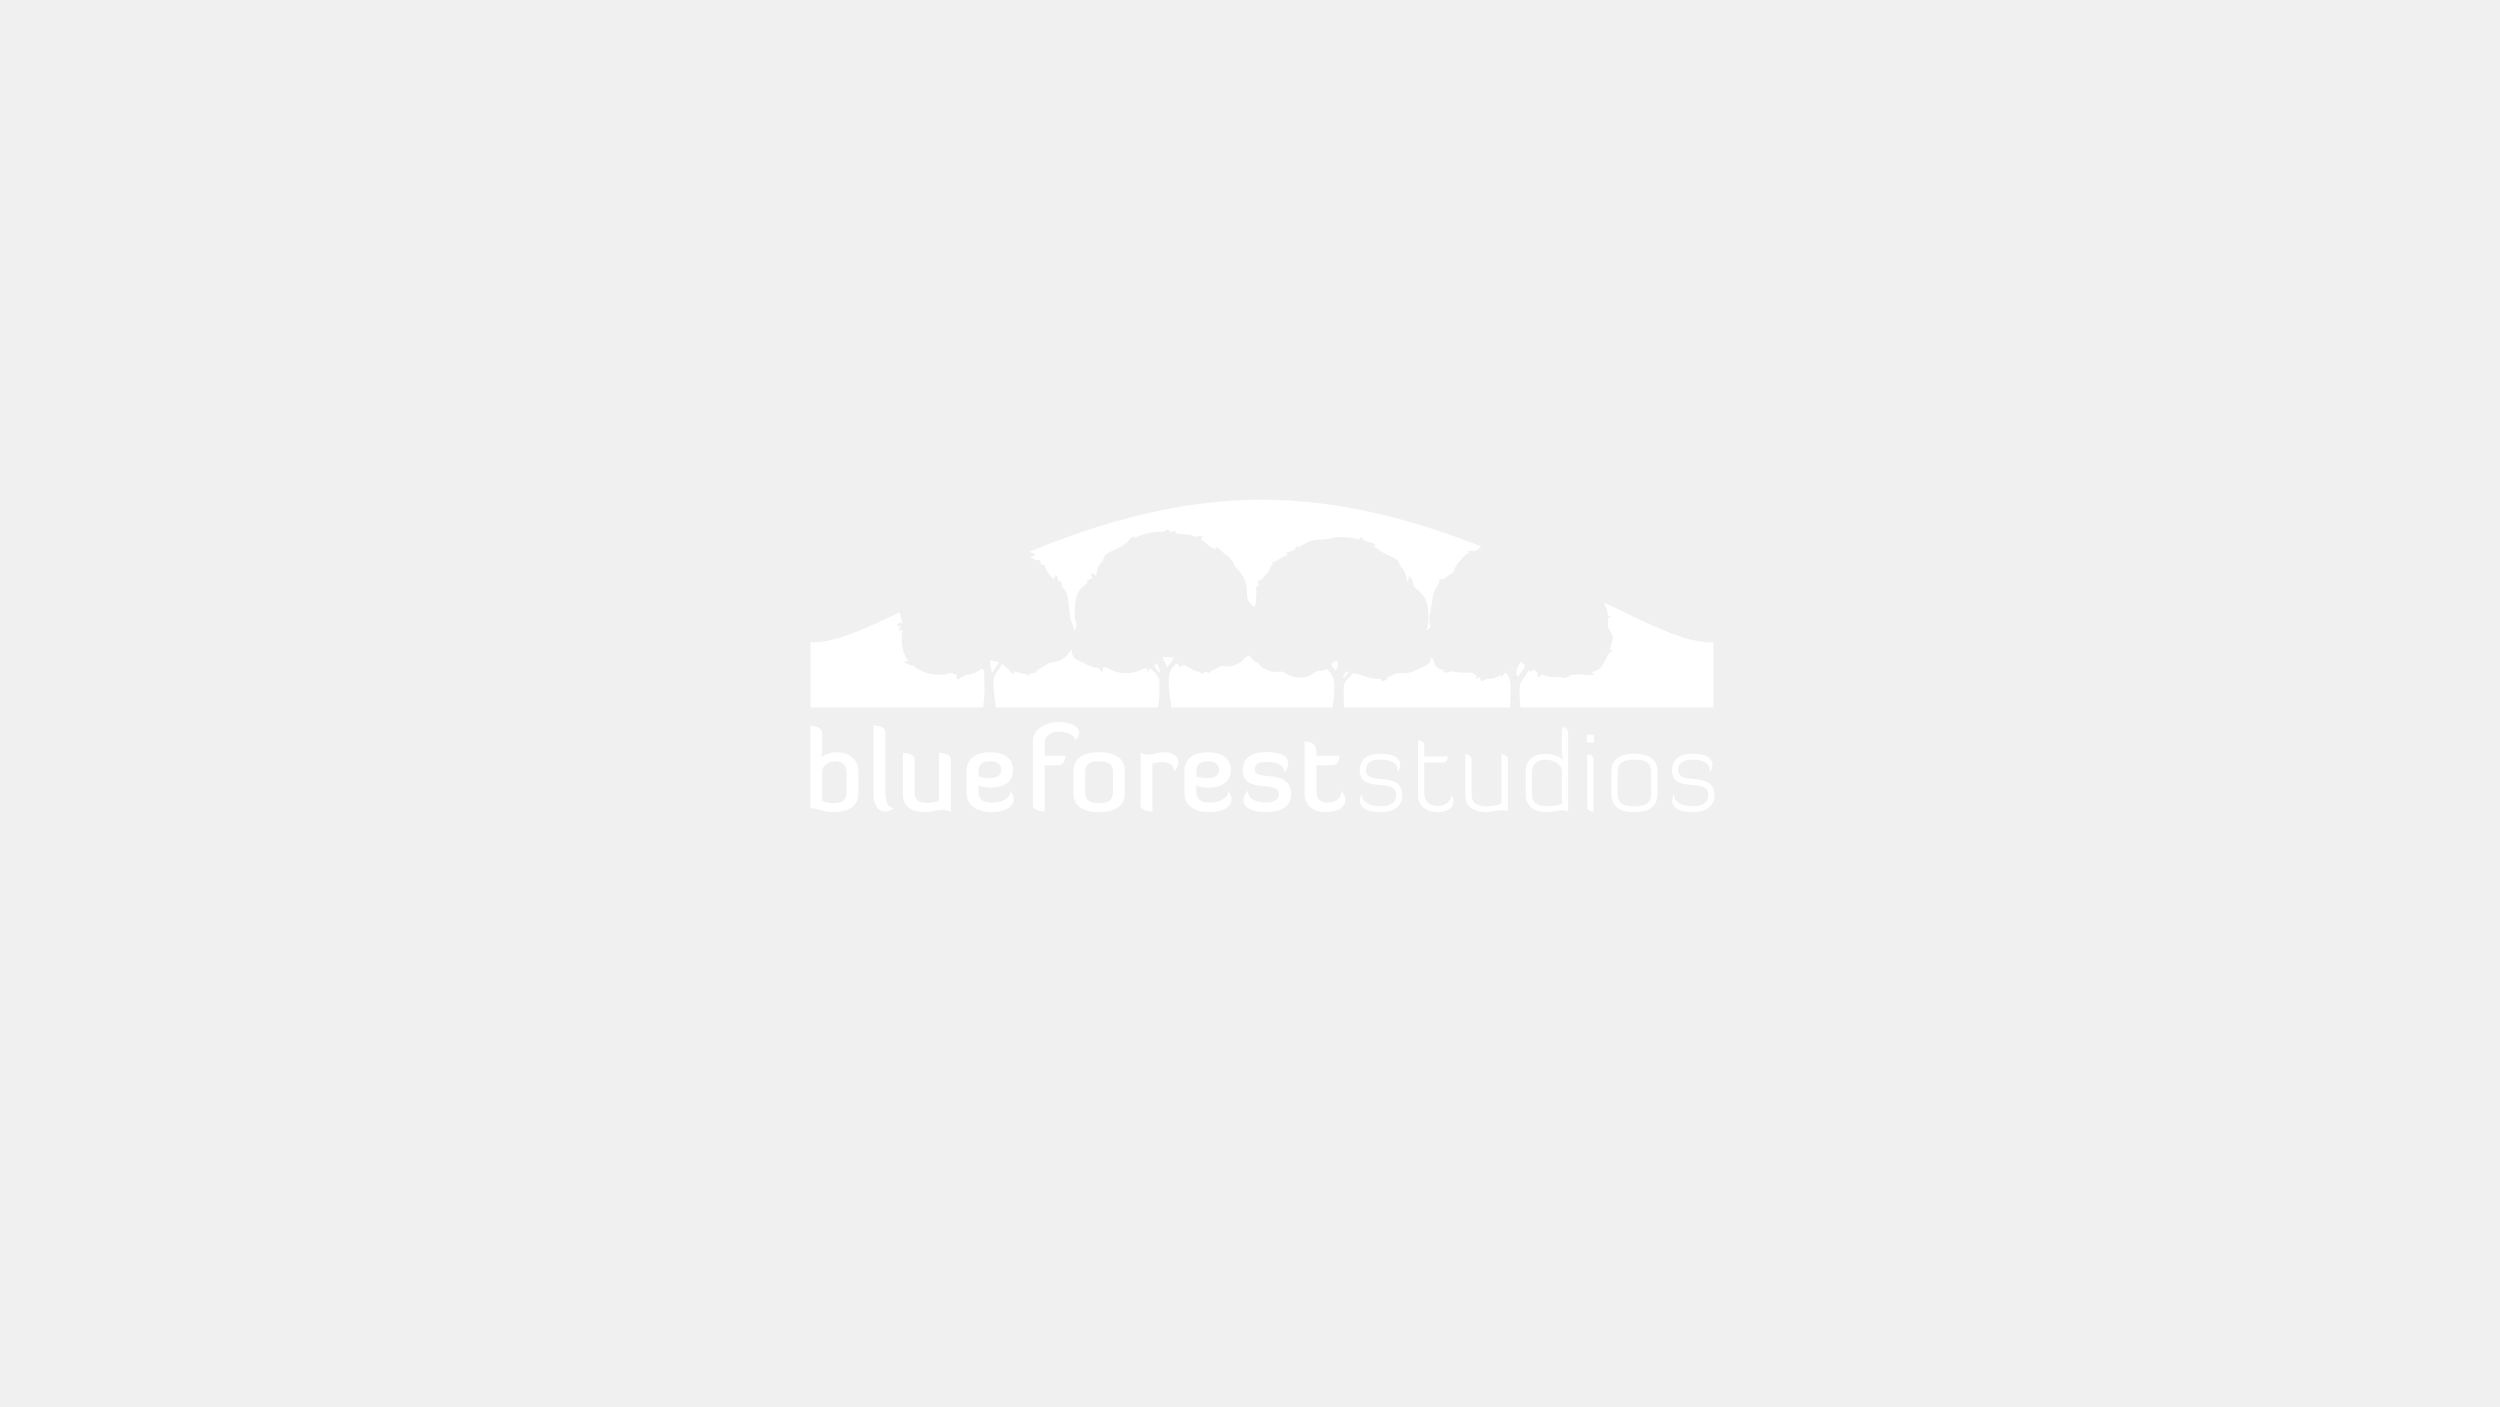
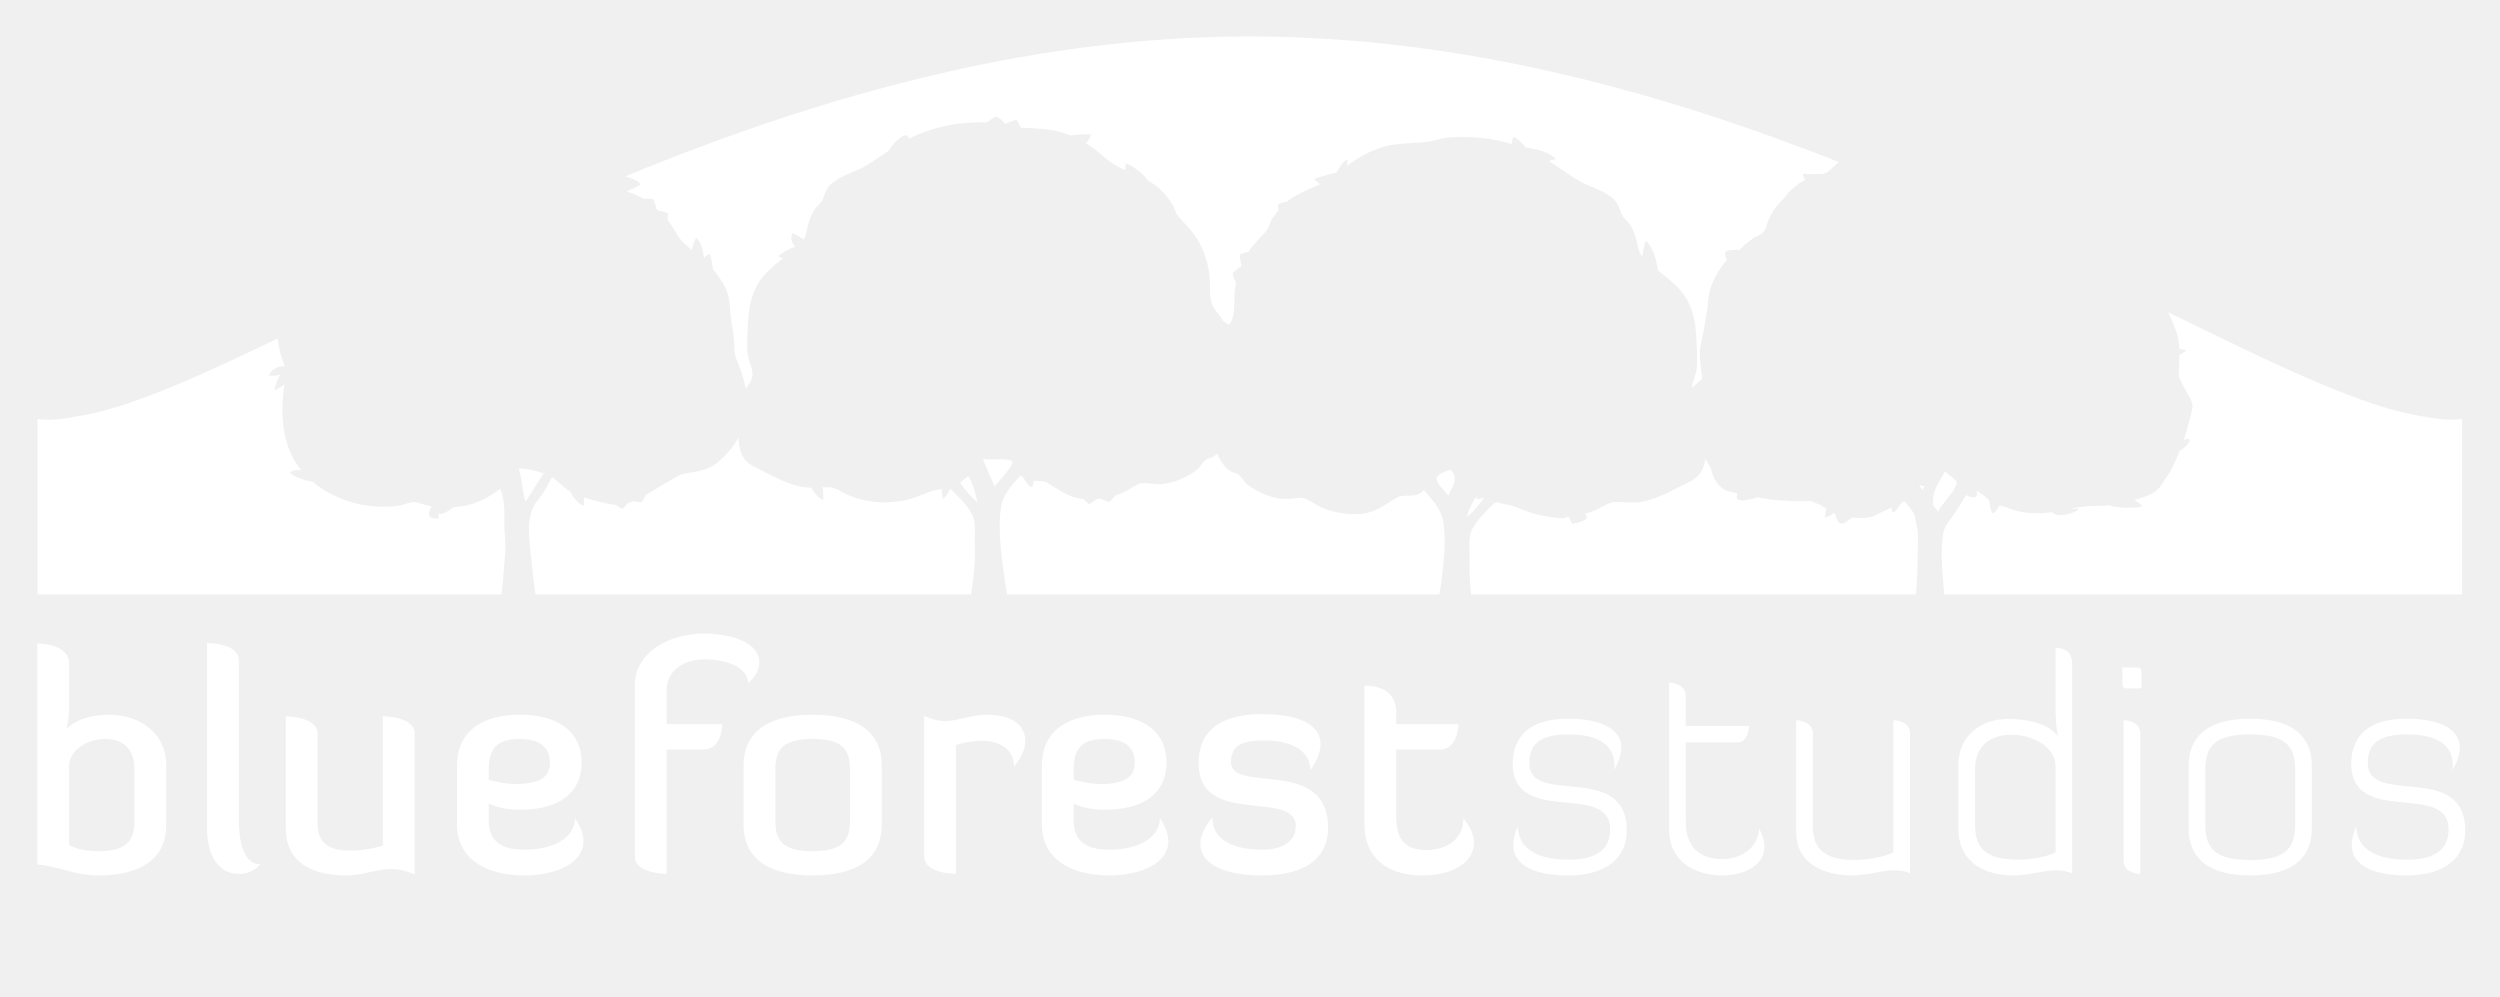
- <svg xmlns="http://www.w3.org/2000/svg" width="1536" height="864" viewBox="0 0 1152 648">
+ <svg xmlns="http://www.w3.org/2000/svg" width="429" height="171" viewBox="367 224 429 171">
  <path fill="#fff" d="M535.754 302.719c-.164.18 1.125 2.87 1.926 4.734.441-.582 3.09-3.36 3.066-4.113-.02-.91-4.328-.281-4.992-.621M614.418 323.164c.379-3.07.742-6.578.246-9.652-.351-2.196-1.93-3.797-3.332-5.407-1.48 1.625-3.176.43-4.789 1.38-2.074 1.222-3.457 2.476-6 2.687-2.418.2-4.852-.2-7.059-1.219-.824-.379-2.28-1.586-3.195-1.539-1.11.05-2.215.305-3.324.184-2.067-.23-4.258-1.172-5.899-2.446-.601-.468-1.207-1.73-1.949-1.918a3.8 3.8 0 0 1-2.058-1.336 7.8 7.8 0 0 1-1.153-2.03c-.449.394-.98.687-1.574.831-.742.188-1.344 1.45-1.953 1.918-1.64 1.274-3.828 2.215-5.895 2.442-1.109.125-2.218-.125-3.324-.18-.914-.043-2.375 1.16-3.195 1.539-.524.242-1.055.445-1.602.617-.312.422-.695.875-1.015 1.098 0 0-.926-.2-1.45-.563a12 12 0 0 1-.738.07c-.383.325-.933.755-1.3.872 0 0-.587-.465-.907-.871-.015-.004-.035-.004-.05-.004-2.54-.211-3.923-1.469-5.997-2.688-.824-.48-1.664-.41-2.488-.437-.11.605-.324 1.105-.324 1.105-.52-.035-1.035-.922-1.43-1.57a3 3 0 0 1-.547-.477c-1.406 1.61-2.98 3.211-3.336 5.41-.492 3.07-.133 6.579.25 9.649.219 1.797.489 3.586.762 5.375h74.23c.137-.945.278-1.89.395-2.84M534.734 310.18c-.332-1.489-.726-3.2-1.582-4.496-.34.246-1.058.93-1.402 1.18.887 1.19 1.797 2.398 2.984 3.316M460.328 305.242c-1.437-.48-2.793-.836-4.316-.855.578 1.851.578 3.836 1.16 5.687.95-1.234 1.992-3.324 3.156-4.832M534.262 317.547c-.063-1.672.351-3.832-.48-5.356-.872-1.59-2.415-3.086-3.743-4.367-.258.68-.652 1.363-1.242 1.817 0 0-.137-.735-.195-1.739-.676.137-1.34.23-1.989.465-1.508.547-2.945 1.23-4.531 1.524-3.23.597-6.55.367-9.57-.957-1.29-.567-2.164-1.391-3.633-1.332-.254.007-.516.023-.774.035.282 1.207.157 2.175.157 2.175-.707-.19-1.473-1.19-2.055-2.132-.598-.008-1.191-.043-1.777-.164-2.883-.598-5.493-2.215-8.106-3.489-2.09-1.023-2.52-2.93-2.601-4.941a15.4 15.4 0 0 1-3.649 4.328c-1.46 1.188-3.191 1.484-5.012 1.738-1.593.22-2.398.965-3.746 1.707-1.043.575-2.238 1.371-3.507 2.086-.207.465-.457.95-.707 1.223 0 0-.829.016-1.422-.176q-.464.188-.926.328c-.293.38-.668.825-.965 1 0 0-.746-.351-1.137-.695a5 5 0 0 1-.957-.102c-1.507-.336-3.015-.695-4.488-1.152.05.738.004 1.39.004 1.39-1.211-.241-2.14-1.968-2.356-2.398-1.105-.722-2.144-1.758-3.085-2.511-.23.296-.872 1.578-1.301 2.324-.574.992-1.418 1.781-1.938 2.804-1.273 2.512-.617 6.274-.37 8.965.187 2.035.437 4.047.722 6.055h74.75c.453-2.785.738-5.578.629-8.453M442.184 311.988s-.043-.343-.063-.789c0 .285.012.559.031.801zM615.895 304.535c.164.18-.813.414 0 0-.665.34-2.36.762-2.383 1.676-.02.746 1.601 2.246 2.043 2.828.8-1.863 1.793-2.894.34-4.504M696.035 321.367c.055-1.984.09-3.972.074-5.957 0-.535-.207-1.07-.308-1.61-.07-.347-.114-.706-.18-1.058a2 2 0 0 0-.121-.445c-.457-.887-1.117-1.613-1.79-2.356-.19.168-.37.332-.554.493-.343.566-.93 1.449-1.234 1.449-.227 0-.336-.375-.36-.809-.398.215-.812.41-1.218.606-.293.136-.598.246-.88.41-.96.558-1.984.832-3.093.785-.535-.027-1.074-.047-1.61-.07-.507.445-1.073.882-1.515 1.03-.828.274-1.223-1.1-1.34-1.628a4 4 0 0 1-.285-.156c-.644.625-1.433.781-1.433.781-.083-.398.07-1.031.226-1.527-.39-.25-.777-.493-1.172-.743-.039.055-.906-.351-1.558-.609-2.313.168-5.121-.031-6.758-.238a46 46 0 0 1-2.375-.375c-.602.2-1.961.605-2.899.512-.738-.075-.718-.641-.48-1.188a91 91 0 0 1-1.137-.242c-3.012-.645-3.441-4.09-3.441-4.09s-.012-.016-.961-1.602c-.211 1.582-.813 3-2.508 3.832-2.613 1.274-5.223 2.891-8.11 3.489-1.456.3-2.976.14-4.449.082-1.468-.055-2.34.77-3.629 1.336-.656.285-1.324.511-2.003.699.171.129.296.254.343.36.418.94-2.52 1.367-2.52 1.367s-.222-.551-.577-1.227c-.125.012-.25.016-.375.023.191.688-4.438-.265-4.438-.265-1.586-.297-3.027-.977-4.535-1.524-1.02-.37-2.074-.37-3.164-.793.48.188-.32.309 0 0-1.379 1.329-3.074 2.922-3.996 4.618-.836 1.523-.422 3.683-.485 5.355-.078 2.004.043 3.969.27 5.918h76.32c.024-.27.055-.547.07-.816.079-1.274.157-2.543.188-3.817M702.008 308.45c.289-.407.496-.88.699-1.34.137-.298.02-.575-.234-.782-.567-.469-1.133-.933-1.711-1.414-.38.66-.754 1.328-1.145 1.988a6.46 6.46 0 0 0-.926 3.524c.004.156.059.34.153.465.226.304.488.586.761.906.207-.363.368-.715.594-1.02.59-.785 1.235-1.53 1.809-2.328M476.832 255.695s-.91.606-2.227 1.09c-.007.027-.011.047-.027.074.457.168.914.344 1.367.512.52.2.996.457 1.45.746.57-.043 1.257-.055 1.68.063 0 0 .538 1.004.515 1.648q.18.159.367.317c.488.078 1.29.23 1.652.46 0 0 .02.63-.058 1.125.804 1.032 1.383 2.18 2.187 3.301.45.621 1.317 1.227 1.875 1.793q.054.052.114.106c.222-1.387.726-2.094.726-2.094.844.605 1.2 2.062 1.34 3.418.277-.27.598-.512.977-.7 0 0 .437 1.075.55 2.602.66.79 1.258 1.637 1.793 2.52.992 1.637 1.094 3.207 1.223 5.058.133 1.97.7 3.813.68 5.829-.02 1.851.765 2.824 1.289 4.55.265.871.496 1.739.668 2.61.453-.645.925-1.274 1.101-2.004.285-1.168-.625-2.754-.765-3.942-.184-1.59-.059-3.25.015-4.843.156-3.262.602-6.211 2.856-8.75.945-1.067 2.062-1.965 3.183-2.848-.508-.191-.828-.36-.828-.36a9.3 9.3 0 0 1 2.887-1.64c-.402-.563-.695-1.113-.629-1.445l.184-.93s.93.402 1.945 1.16c.504-.89.574-2.18.887-3.086.218-.648.492-1.281.836-1.875.386-.676 1.332-1.336 1.574-2.031.312-.895.832-2.164 1.375-2.57 1.113-.836 2.344-1.536 3.652-2.008 2.223-.805 4.246-2.332 6.258-3.703.402-.723 1.039-1.536 2.058-2.254.938-.66 1.372-.399 1.356.238 4.203-2.117 8.684-2.965 13.445-2.832.473-.375 1.145-.867 1.621-1.023 0 0 1.32.71 1.442 1.332 0 0 1.37-.696 2.011-.711 0 0 .567.797.692 1.285 1.488.125 2.984.152 4.473.304 1.41.145 2.777.516 4.086 1.055.996-.156 2.164-.23 3.542-.172 0 0-.164.758-.878 1.528.34.207.68.422 1.007.648 1.547 1.059 2.93 2.621 4.625 3.43.364.172.723.332 1.082.488a.6.6 0 0 1-.004-.226l.184-.922s2.45 1.047 3.738 2.964c.286.165.575.336.856.524 1.476.984 2.285 2.027 3.226 3.387.48.687.602 1.652 1.137 2.254.887 1.003 1.848 1.949 2.652 3.023 1.43 1.91 2.243 4.25 2.641 6.582.324 1.918-.266 4.848 1.012 6.414.594.727 1.086 1.371 1.508 2.024l.925.511c1.278-1.566.688-4.496 1.012-6.414.043-.254.094-.512.149-.765-.258-.512-.536-1.141-.59-1.575 0 0 .761-.925 1.379-1.12.039-.106.086-.208.132-.313-.117-.457-.324-1.371-.246-1.836 0 0 .953-.434 1.446-.434.12-.18.238-.363.37-.539.805-1.078 1.766-2.02 2.653-3.023.531-.602.656-1.57 1.137-2.258.34-.488.664-.938 1.008-1.36-.067-.37-.11-.757-.067-1.007 0 0 1.024-.465 1.492-.43.246-.2.504-.395.793-.586 1.594-1.062 3.254-1.672 4.946-2.418-.528-.344-.942-.695-.97-.965 0 0 2.712-.828 3.763-1.05.515-.965 1.27-2.145 1.906-2.262 0 0 .008.52-.117 1.16.312-.254.629-.504.949-.723 2.316-1.582 4.96-2.773 7.758-3.058 1.52-.157 3.039-.18 4.55-.313 1.465-.125 2.817-.726 4.297-.828 3.75-.25 7.329.094 10.743 1.137.027-.446.082-.899.195-1.137.137-.3 1.308.617 2.226 1.746 1.856.23 4.028.754 5.094 1.938 0 0-.465.187-1.172.363.106.066.215.121.325.191 2.293 1.489 4.562 3.348 7.101 4.266 1.309.473 2.54 1.172 3.652 2.008.54.406 1.063 1.672 1.375 2.566.243.7 1.184 1.36 1.575 2.031.343.594.617 1.23.836 1.88.363 1.058.398 2.628 1.172 3.484.175-1.555.617-2.746.617-2.746 1.191 1.015 1.785 3.144 2.082 5.109 1.312 1.035 2.648 2.055 3.758 3.3 2.25 2.536 2.699 5.493 2.855 8.755.074 1.59.2 3.25.016 4.84-.114.957-.72 2.171-.801 3.222.02.004.039.016.062.024.575-.657 1.227-1.18 1.684-1.52-.215-2.36-.645-4.293-.215-6.012.332-1.332.922-4.828 1.172-6.359.043-1.723.394-3.356 1.172-4.879.582-1.148 1.254-2.238 2.125-3.187-.188-.387-.543-1.274-.063-1.516.418-.207 1.512-.211 2.184-.188.2-.164.39-.332.555-.523.488-.57 1.132-.875 1.66-1.36.285-.261.672-.44 1.039-.585.808-.317 1.203-.914 1.422-1.73.289-1.079.824-2.028 1.465-2.954.527-.758 1.226-1.34 1.8-2.035.215-.262.364-.59.614-.809.75-.656 1.46-1.332 2.37-1.816.126-.066.259-.11.384-.172-.36-.582-.57-1.226-.086-1.105.582.144 2.414.05 3.234 0 .137-.051.273-.09.406-.149.117-.05.246-.078.332-.152.403-.356.793-.727 1.192-1.09.23-.219.472-.418.718-.61-30.171-11.898-64.574-21.554-101.097-21.554-39.004 0-75.59 11.016-107.188 24.008 1.461.449 2.719.98 2.551 1.433M783.04 295.492c-10.169-1.414-25.2-8.699-43.966-17.914.582 1.328 1.102 2.555 1.371 3.297.317.871.457 1.922.508 2.965l1.29.281-1.263.797c.004 1.379-.105 2.625-.105 3.273 0 1.293 2.367 4.305 2.367 5.38 0 1.077-.644 2.8-1.078 4.523-.09.36-.238.844-.426 1.386.688-.226 1.2-.261.957.29-.28.636-1 1.203-1.675 1.625-.668 1.656-1.477 3.386-2.082 4.23-1.075 1.508-1.29 2.586-3.446 3.445-.613.246-1.375.493-2.18.715.606.399 1.223.856 1.223 1.078 0 .446-5.316.297-5.316-.148 0-.012.011-.027.015-.043-.504.07-.949.117-1.273.117-1.406 0-3.379.008-5.734.535.32.02.625.02.914-.008 2.093-.218-2.746 1.989-3.93.641l-.05-.055c-2.49.305-5.74.297-8.153-1.011.004.027.004.054.008.082-.313-.098-.614-.168-.907-.243-.468.817-1.007 1.57-1.254 1.227-.293-.406-.44-1.398-.507-2.094-.04-.039-.078-.07-.114-.113-.488-.566-1.191-.95-1.804-1.406a.4.4 0 0 0-.22-.055c.048.356.052.676-.034.836-.278.523-1.696-.086-1.696-.086l.086-.363a.6.6 0 0 0-.113.137c-.457.73-.883 1.476-1.351 2.19-.625.954-1.239 1.923-1.926 2.825-.485.629-.66 1.332-.781 2.067-.235 1.43-.235 2.878-.18 4.32.043 1.316.164 2.629.262 3.945.043.613.086 1.23.136 1.84h88.88v-30.129c-2.434.5-6.454-.379-6.454-.379" />
  <path fill="#fff" d="M453.691 318.676c.125-1.965-.226-3.79-.152-5.75.07-1.762-.059-3.387-.676-5.043-2.558 1.832-4.644 2.914-7.86 3.137-.058.003-.12 0-.179.003-.594.489-1.465 1.09-2.18 1.149a4 4 0 0 1-.472.012c.05.449.137.753.234.753 0 0-1.969.372-1.781-.937.047-.324.207-.734.414-1.152-.324-.051-.648-.106-.969-.176-.656-.145-1.375-.512-2.05-.512-.844.004-1.743.5-2.594.617-5.262.72-10.805-.75-14.801-4.136-.785-.04-2.992-.63-3.895-1.536 0 0 .832-.707 2-.375-3.414-4.101-3.652-9.656-2.925-14.785-.914.692-1.72 1.04-1.72 1.04.27-1.294.665-2.165 1.103-2.75-.989.413-2.032.202-2.032.202.543-1.363 1.852-1.597 2.676-1.605-.2-.7-.492-1.394-.672-2.023a14.7 14.7 0 0 1-.496-2.739c-14.512 7.02-26.312 12.246-34.762 13.422 0 0-4.015.88-6.453.38v30.132h79.594c.289-2.422.484-4.844.648-7.328M620.504 308.93c-.766 1.175-1.48 2.402-1.79 3.785 1.188-.918 2.098-2.121 2.985-3.32 0 0-1.57.59-1.336-.172.028-.082.074-.184.14-.293M696.3 307.227c.2.293.395.586.598.882.125-.242.239-.468.356-.703-.02 0-.563-.008-.953-.18M695.922 306.668c.004.004.004.008.008.012v-.012zM378.855 369.031c.313.153 1.868 1.035 4.985 1.035 4.828 0 6.23-1.714 6.23-5.242v-8.828c0-3.637-2.129-5.195-4.984-5.195-3.117 0-6.23 1.922-6.23 4.676Zm16.668-3.43c0 5.504-4.05 8.618-11.578 8.618-4.363 0-6.597-1.555-10.543-1.867v-37.907c.313 0 5.453-.05 5.453 3.48v7.27c0 2.438-.468 3.895-.468 3.895s2.078-2.442 7.375-2.442c5.242 0 9.761 3.22 9.761 8.567ZM402.531 334.344c.313 0 5.453.05 5.453 2.96v27.259c0 2.96.465 7.738 3.688 7.738-1.246 1.398-2.547 1.66-3.688 1.66-3.738 0-5.453-3.582-5.453-7.734ZM421.484 365.29c0 2.96 1.454 4.675 5.606 4.675 3.223 0 5.61-.883 5.61-.883v-22.176s5.452 0 5.452 2.961v24.2c-.625-.313-2.183-.934-4.05-.934-2.493 0-4.829 1.09-7.739 1.09-5.035 0-10.332-1.715-10.332-8.157v-19.16s5.453.055 5.453 2.961ZM450.871 357.813c.262.105 2.754.726 4.621.726 4.363 0 5.867-1.348 5.867-3.687 0-2.387-1.402-4.051-5.242-4.051-4.156 0-5.246 1.976-5.246 5.351Zm16.254 10.539c0 3.691-4.57 5.867-10.125 5.867-7.219 0-11.582-3.27-11.582-8.719v-10.125c0-5.457 3.793-8.727 10.8-8.727 7.012 0 10.594 3.27 10.594 8.204 0 4.312-2.75 8.101-10.644 8.101-1.715 0-3.895-.312-5.297-1.09v2.856c0 3.375 1.766 5.086 6.129 5.086 4.984 0 8.617-2.02 8.672-5.395.984 1.453 1.453 2.75 1.453 3.942M475.95 341.457c0-5.453 5.866-8.727 11.788-8.727 5.14 0 9.555 1.665 9.555 4.934 0 1.3-.676 2.441-1.922 3.582 0-2.8-3.844-4.101-7.531-4.101-3.477 0-6.438 1.921-6.438 5.296v5.817h9.555s-.05 4.363-3.219 4.363h-6.336v21.34s-5.453 0-5.453-2.957ZM512.867 356.152c0-3.375-1.09-5.351-6.437-5.351-5.297 0-6.387 1.976-6.387 5.351v8.567c0 3.375 1.09 5.347 6.387 5.347 5.347 0 6.437-1.972 6.437-5.347Zm5.453 9.348c0 5.45-3.789 8.719-11.89 8.719-8.047 0-11.84-3.27-11.84-8.719v-10.125c0-5.453 3.793-8.727 11.84-8.727 8.101 0 11.89 3.274 11.89 8.727ZM531.04 351.844v22.117s-5.45 0-5.45-3.012v-24.144c1.347.675 2.543.933 3.582.933 2.23 0 4.258-1.09 7.219-1.09 3.632 0 6.539 1.348 6.539 4.516 0 1.922-1.192 3.43-1.918 4.414 0-3.062-2.547-4.465-5.559-4.465-2.23 0-4.414.73-4.414.73M551.238 357.813c.262.105 2.754.726 4.621.726 4.364 0 5.868-1.348 5.868-3.687 0-2.387-1.403-4.051-5.243-4.051-4.156 0-5.246 1.976-5.246 5.351Zm16.254 10.539c0 3.691-4.57 5.867-10.125 5.867-7.219 0-11.582-3.27-11.582-8.719v-10.125c0-5.457 3.793-8.727 10.8-8.727 7.013 0 10.595 3.27 10.595 8.204 0 4.312-2.754 8.101-10.645 8.101-1.715 0-3.894-.312-5.297-1.09v2.856c0 3.375 1.766 5.086 6.13 5.086 4.984 0 8.616-2.02 8.671-5.395.984 1.453 1.453 2.75 1.453 3.942M583.586 346.543c5.922 0 10.02 1.61 10.02 5.144 0 1.247-.516 2.75-1.762 4.461 0-3.375-3.223-5.086-7.996-5.086-4.106 0-5.61 1.141-5.61 3.739 0 5.453 16.668-.985 16.668 11.265 0 4.989-3.687 8.157-11.32 8.157-6.129 0-10.594-1.77-10.594-5.403 0-1.297.574-2.754 2.028-4.515.101 4.101 4.046 5.504 8.566 5.504 3.27 0 5.766-1.297 5.766-4 0-6.493-16.668.257-16.668-10.852 0-5.559 3.789-8.414 10.902-8.414M601.137 341.664c1.191 0 5.449.106 5.449 4.621v1.973h10.7s-.052 4.363-3.22 4.363h-7.48v11.422c0 3.586 1.144 5.816 5.144 5.816 3.32 0 6.383-1.609 6.383-5.453 1.196 1.508 1.82 2.86 1.82 4.207 0 3.375-3.636 5.61-8.878 5.61-6.18 0-9.918-3.22-9.918-8.723ZM626.578 355.219c0-5.196 3.27-7.895 9.555-7.895 4.62 0 9.086 1.297 9.086 4.985 0 1.09-.414 2.336-1.246 3.843.05-.261.05-.574.05-.832 0-3.117-2.18-5.297-7.89-5.297-5.086 0-6.7 1.82-6.7 4.934 0 7.531 16.72-.418 16.72 11.629 0 4.469-3.376 7.637-10.02 7.637-4.52 0-9.45-1.094-9.45-5.246 0-.934.258-1.973.778-3.22 0 3.274 2.547 5.766 8.672 5.766 5.66 0 7.168-2.445 7.168-5.195 0-8.258-16.461-.52-16.723-11.11M653.422 341.145s2.855.054 2.855 2.285v5.14h10.856s-.055 2.805-1.926 2.805h-8.93v13.758c0 3.898 2.13 6.285 6.285 6.285 3.375 0 6.282-2.129 6.282-5.297.676 1.246.933 2.18.933 3.117 0 3.375-3.53 4.98-7.265 4.98-4.989 0-9.09-2.695-9.09-7.788ZM678.086 365.707c0 2.488.621 5.863 6.957 5.863 4.363 0 6.855-1.297 6.855-1.297v-22.687s2.86 0 2.86 2.281v23.988c-.938-.414-1.82-.515-2.809-.515-1.922 0-4.62.883-7.11.883-4.26 0-9.609-1.614-9.609-7.48v-19.157s2.856.05 2.856 2.281ZM719.727 355.477c0-3.223-3.786-5.399-7.528-5.399-3.582 0-6.281 1.817-6.281 5.918v9.55c0 4 1.816 5.977 7.531 5.977 3.84 0 6.278-1.246 6.278-1.246Zm0-20.305c.472 0 2.859-.05 2.859 2.754v35.933a7.6 7.6 0 0 0-2.754-.523c-2.125 0-4.723.883-7.32.883-5.973 0-9.453-3.114-9.453-7.89v-11.114c0-4.93 3.898-7.84 8.468-7.84 7.266 0 8.774 3.219 8.774 3.219s-.574-.985-.574-5.45ZM731.41 347.586c.313 0 2.856.101 2.856 2.281v24.094s-2.856 0-2.856-2.281Zm-.207-9.035h2.7c.468 0 .574.414.574.722v2.86h-2.704c-.308 0-.57-.363-.57-.676ZM760.852 356.152c0-3.843-1.301-6.129-7.688-6.129-6.434 0-7.734 2.286-7.734 6.13v9.242c0 3.894 1.3 6.18 7.734 6.18 6.387 0 7.688-2.286 7.688-6.18Zm2.855 10.02c0 5.09-3.375 8.047-10.543 8.047-7.215 0-10.59-2.957-10.59-8.047v-10.797c0-5.04 3.375-8.05 10.59-8.05 7.168 0 10.543 3.01 10.543 8.05ZM770.457 355.219c0-5.196 3.27-7.895 9.555-7.895 4.62 0 9.086 1.297 9.086 4.985 0 1.09-.414 2.336-1.246 3.843.05-.261.05-.574.05-.832 0-3.117-2.18-5.297-7.89-5.297-5.09 0-6.7 1.82-6.7 4.934 0 7.531 16.72-.418 16.72 11.629 0 4.469-3.376 7.637-10.02 7.637-4.52 0-9.45-1.094-9.45-5.246 0-.934.258-1.973.778-3.22 0 3.274 2.543 5.766 8.672 5.766 5.66 0 7.164-2.445 7.164-5.195 0-8.258-16.457-.52-16.719-11.11" />
</svg>
